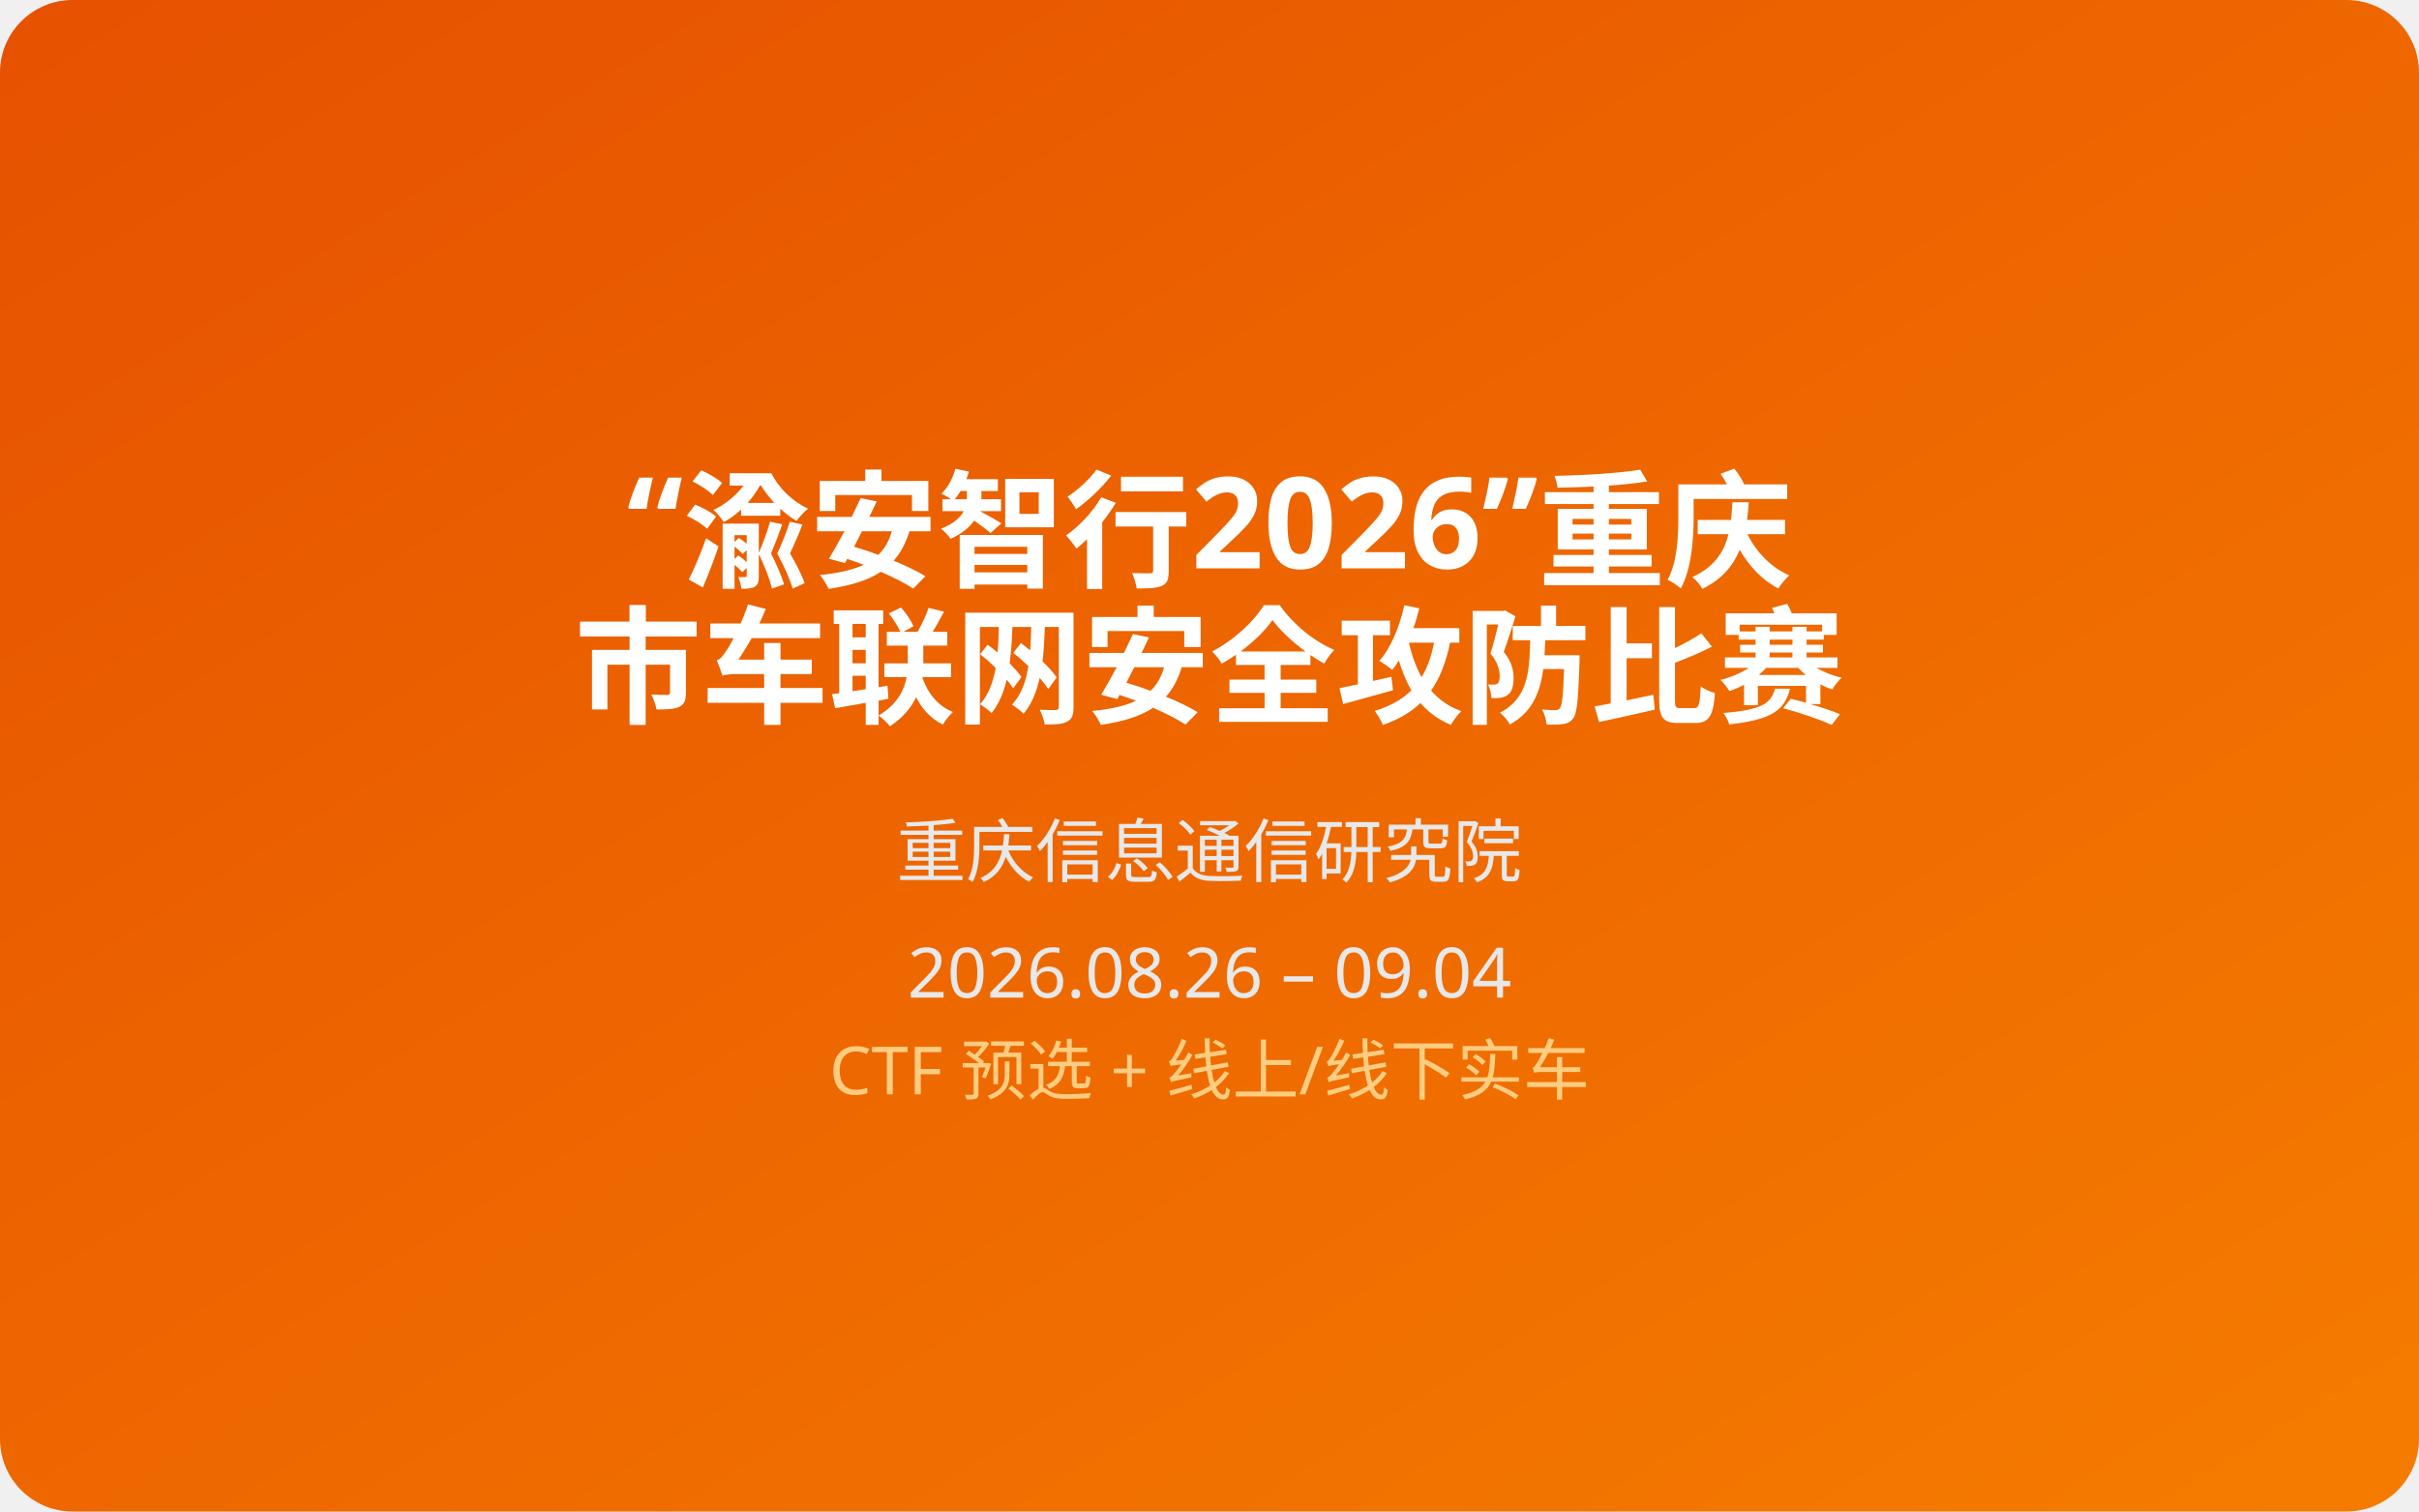
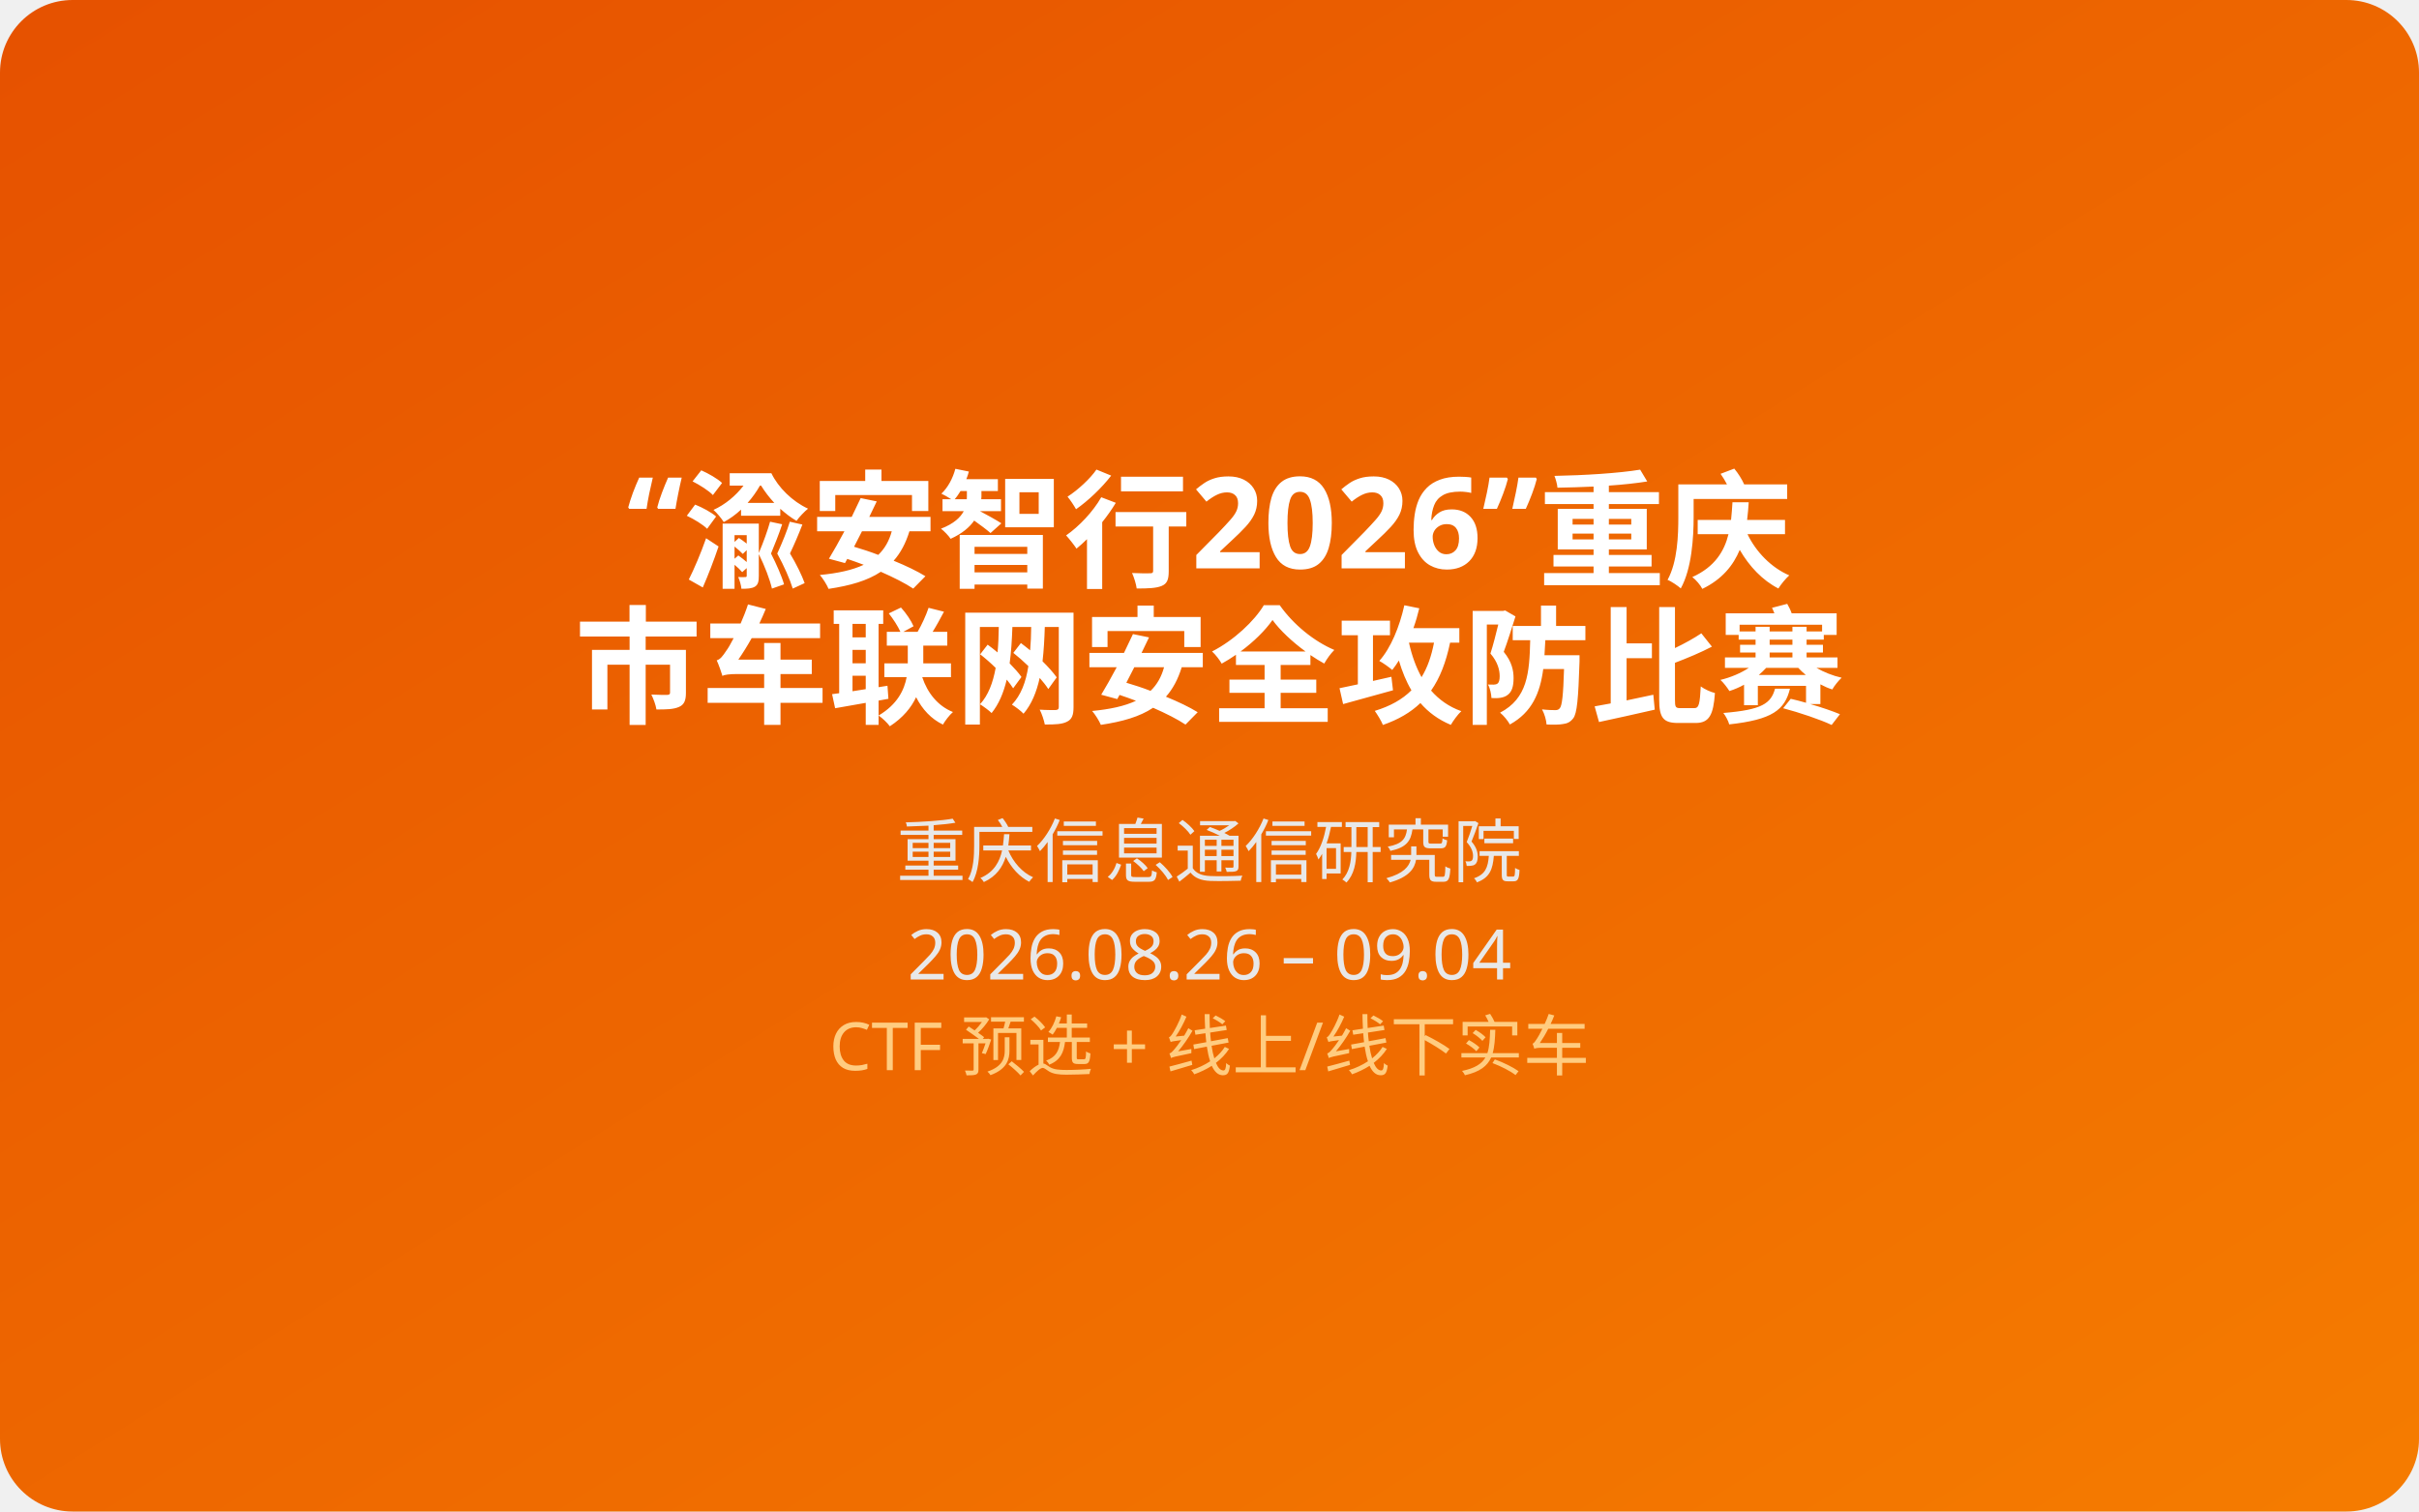
<svg xmlns="http://www.w3.org/2000/svg" width="400" height="250" viewBox="0 0 400 250">
  <defs>
    <linearGradient id="g" x1="0%" y1="0%" x2="100%" y2="100%">
      <stop offset="0%" style="stop-color:#e65100" />
      <stop offset="100%" style="stop-color:#f57c00" />
    </linearGradient>
  </defs>
  <rect width="400" height="250" fill="url(#g)" rx="12" />
  <text x="200" y="94" text-anchor="middle" fill="#ffffff" font-size="21" font-weight="bold" font-family="Microsoft YaHei,PingFang SC,sans-serif">“渝安智行2026”重庆</text>
  <text x="200" y="118" text-anchor="middle" fill="#ffffff" font-size="21" font-weight="bold" font-family="Microsoft YaHei,PingFang SC,sans-serif">市车联网安全攻防比赛</text>
  <text x="200" y="145" text-anchor="middle" fill="#e8e8e8" font-size="11.5" font-family="Microsoft YaHei,PingFang SC,sans-serif">重庆信息通信研究院</text>
-   <text x="200" y="165" text-anchor="middle" fill="#e8e8e8" font-size="11.5" font-family="Microsoft YaHei,PingFang SC,sans-serif">2026.08.26 – 09.04</text>
-   <text x="200" y="181" text-anchor="middle" fill="#ffcc80" font-size="11" font-family="Microsoft YaHei,PingFang SC,sans-serif">CTF 预选 + 线上/线下实车</text>
+   <text x="200" y="162" text-anchor="middle" fill="#e8e8e8" font-size="11.5" font-family="Microsoft YaHei,PingFang SC,sans-serif">2026.08.26 – 09.04</text>
+   <text x="200" y="177" text-anchor="middle" fill="#ffcc80" font-size="11" font-family="Microsoft YaHei,PingFang SC,sans-serif">CTF 预选 + 线上/线下实车</text>
</svg>
